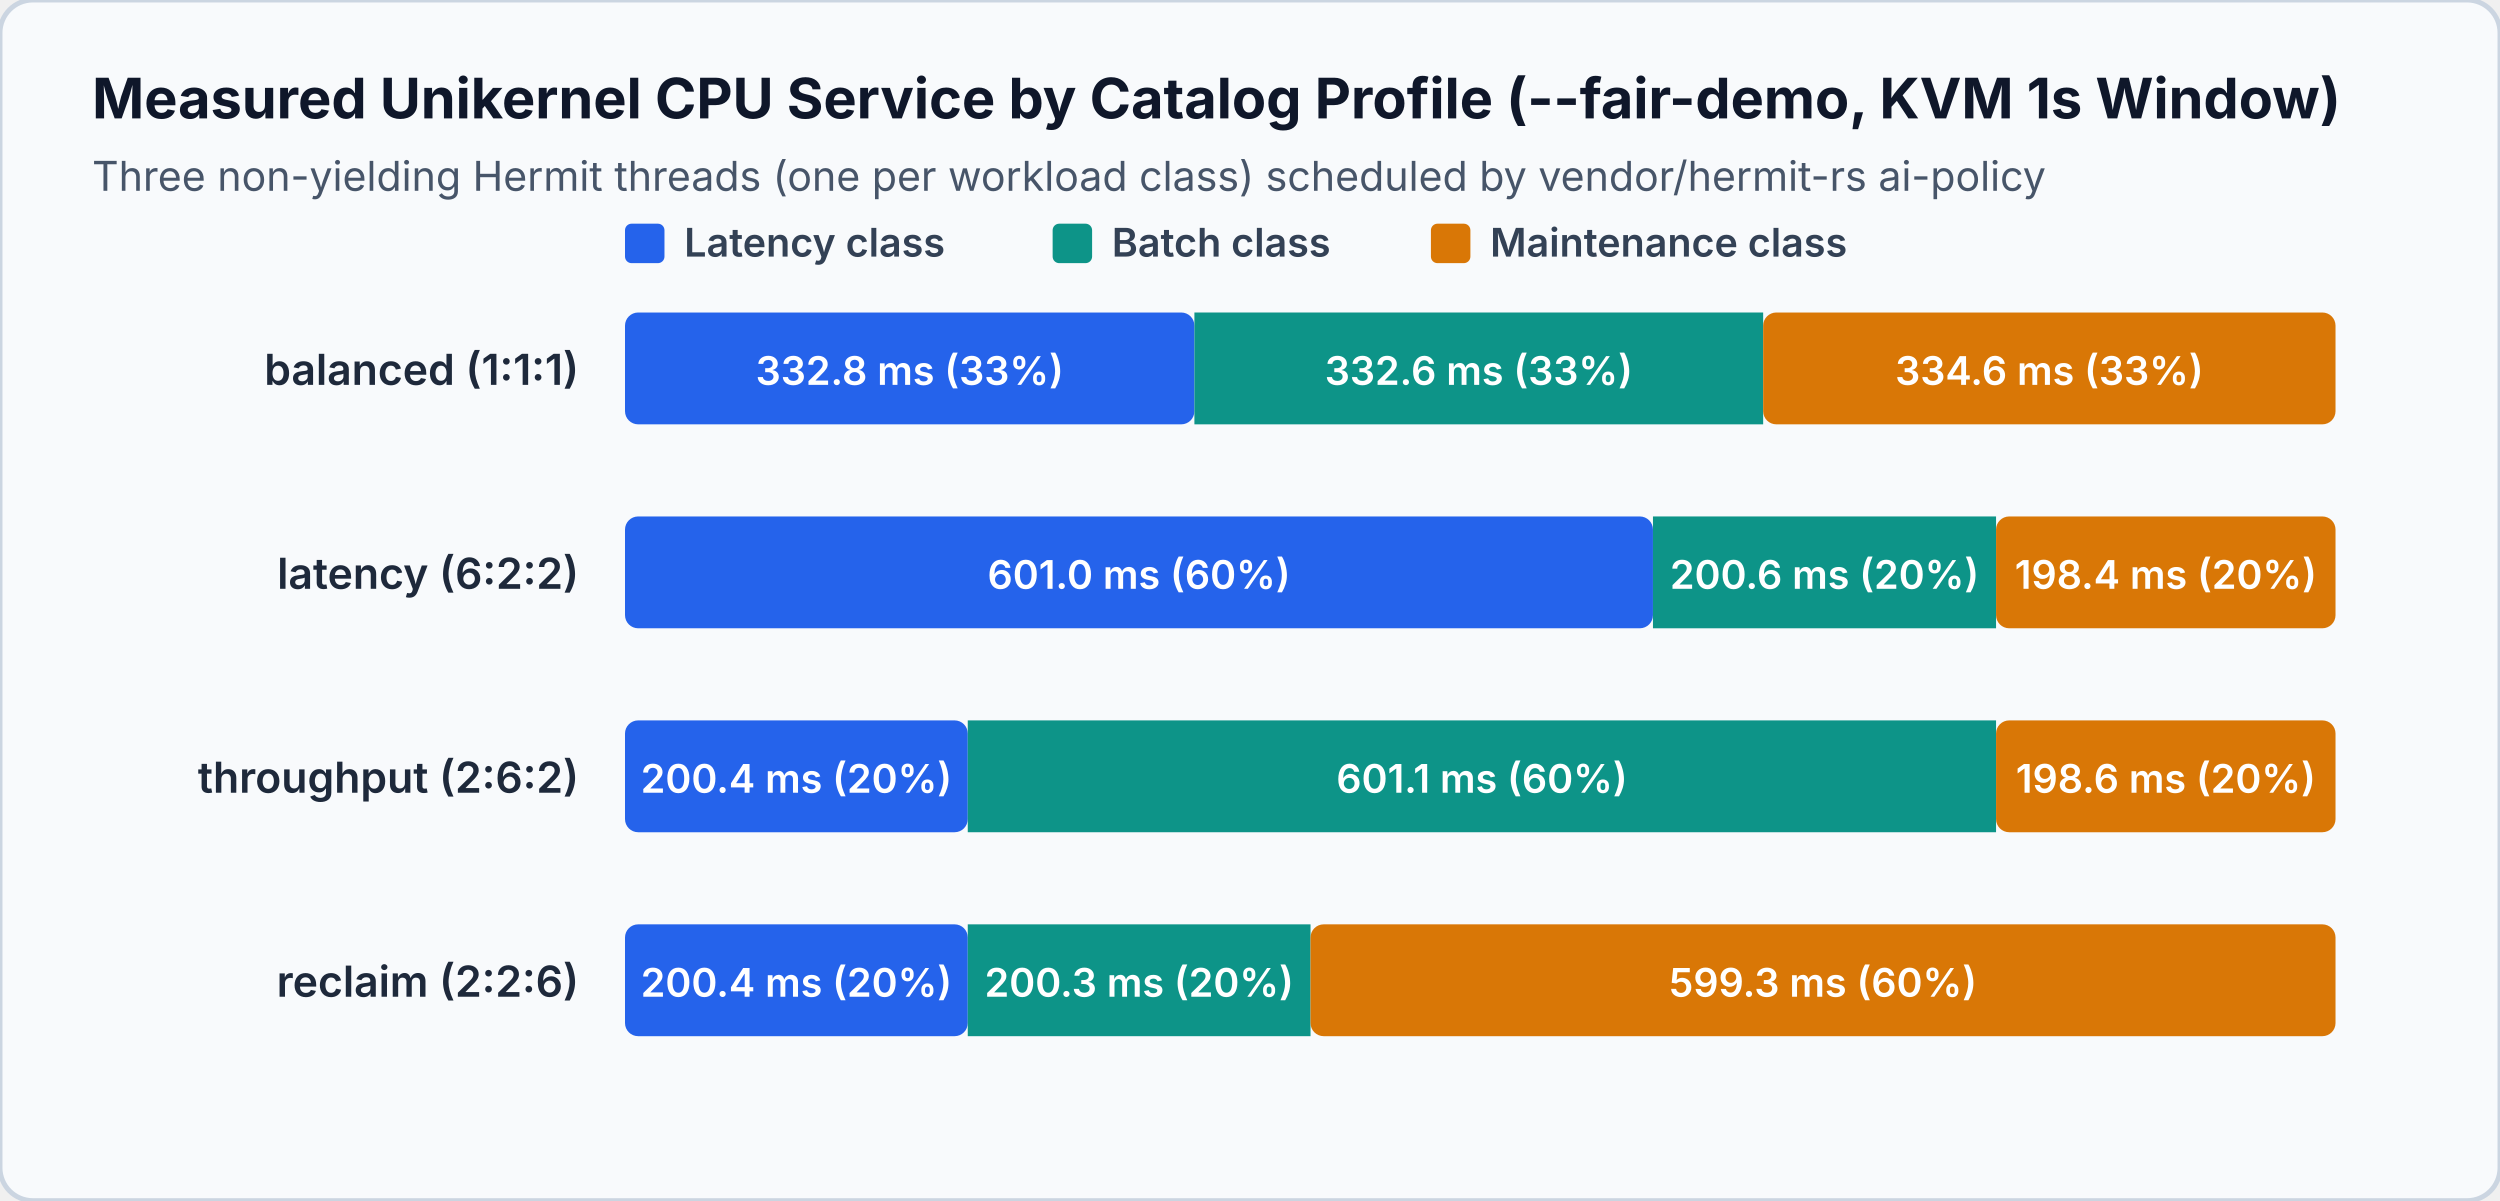
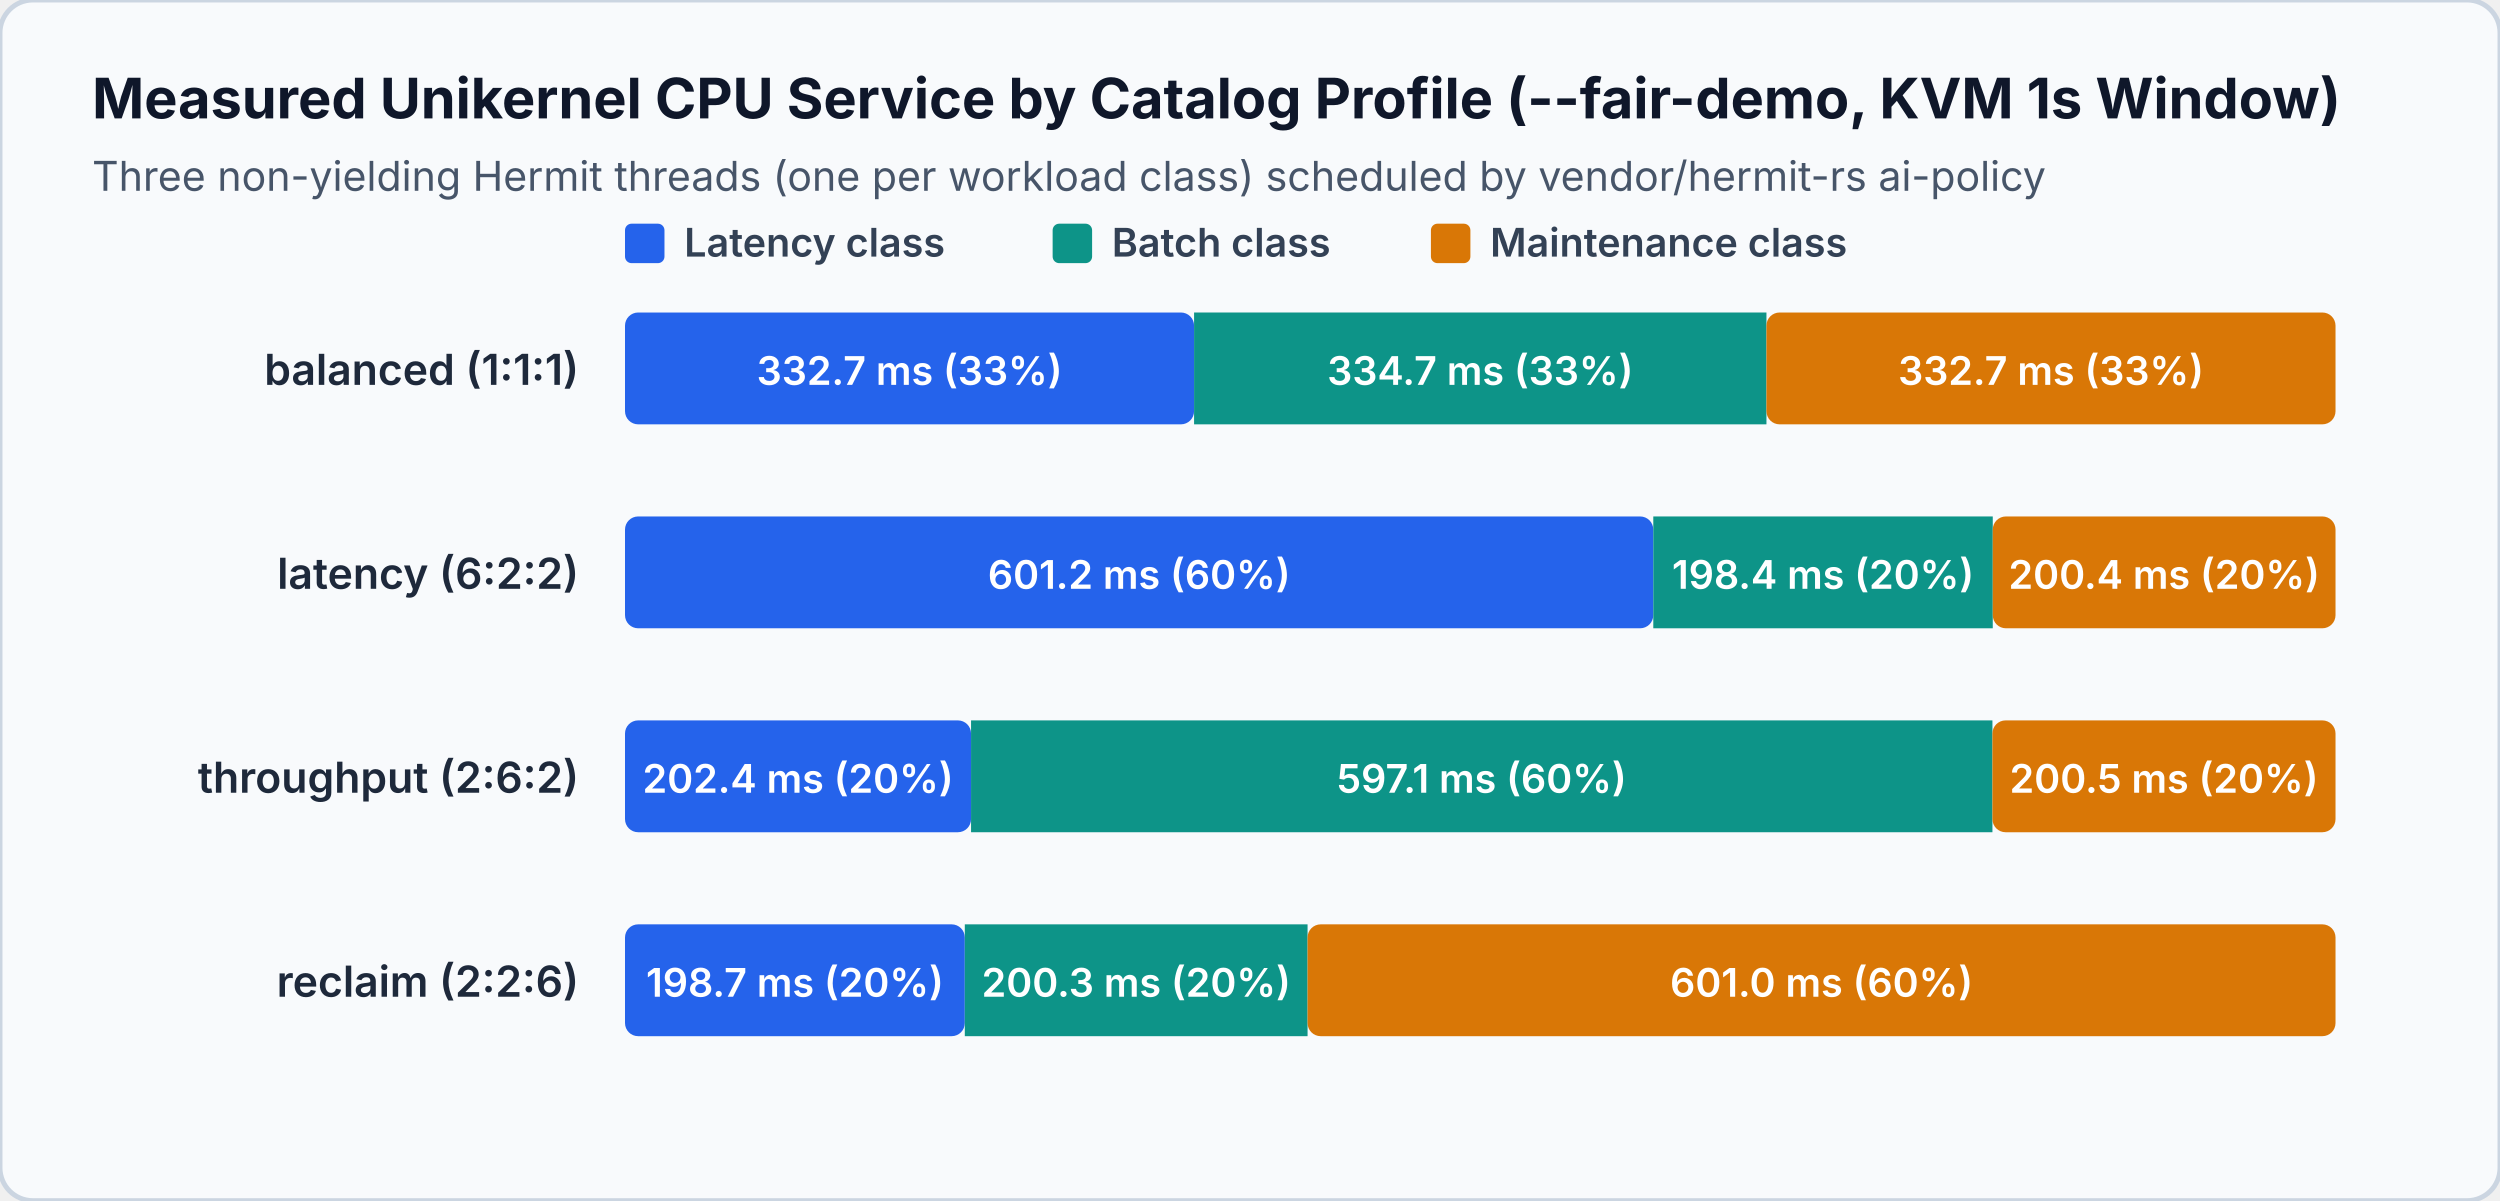
<svg xmlns="http://www.w3.org/2000/svg" width="760" height="365" viewBox="0 0 760 365" font-family="Inter, -apple-system, BlinkMacSystemFont, Segoe UI, sans-serif">
  <rect width="760" height="365" rx="10" fill="#f8fafc" stroke="#cbd5e1" stroke-width="1.5" />
  <text x="28" y="36" font-size="17" font-weight="700" fill="#0f172a">Measured Unikernel CPU Service by Catalog Profile (--fair-demo, KVM 1s Window)</text>
  <text x="28" y="58" font-size="12.5" fill="#475569">Three non-yielding Hermit threads (one per workload class) scheduled by vendor/hermit-rs ai-policy</text>
  <g transform="translate(190, 68)">
    <rect x="0" y="0" width="12" height="12" rx="2" fill="#2563eb" />
    <text x="18" y="10" font-size="12" font-weight="600" fill="#334155">Latency class</text>
    <rect x="130" y="0" width="12" height="12" rx="2" fill="#0d9488" />
    <text x="148" y="10" font-size="12" font-weight="600" fill="#334155">Batch class</text>
    <rect x="245" y="0" width="12" height="12" rx="2" fill="#d97706" />
    <text x="263" y="10" font-size="12" font-weight="600" fill="#334155">Maintenance class</text>
  </g>
  <text x="176" y="117" text-anchor="end" font-size="13" font-weight="600" fill="#1e293b">balanced (1:1:1)</text>
-   <rect x="190" y="95" width="173.1" height="34" rx="4" fill="#2563eb" />
-   <rect x="363.1" y="95" width="172.9" height="34" fill="#0d9488" />
-   <rect x="536.0" y="95" width="174.0" height="34" rx="4" fill="#d97706" />
-   <text x="276.55" y="117" text-anchor="middle" font-size="12" font-weight="600" fill="#ffffff">332.8 ms (33%)</text>
-   <text x="449.55" y="117" text-anchor="middle" font-size="12" font-weight="600" fill="#ffffff">332.6 ms (33%)</text>
-   <text x="623.0" y="117" text-anchor="middle" font-size="12" font-weight="600" fill="#ffffff">334.6 ms (33%)</text>
+   <rect x="190" y="95" width="173.0" height="34" rx="4" fill="#2563eb" />
+   <rect x="363.0" y="95" width="174.0" height="34" fill="#0d9488" />
+   <rect x="537.0" y="95" width="173.0" height="34" rx="4" fill="#d97706" />
+   <text x="276.5" y="117" text-anchor="middle" font-size="12" font-weight="600" fill="#ffffff">332.7 ms (33%)</text>
+   <text x="450.0" y="117" text-anchor="middle" font-size="12" font-weight="600" fill="#ffffff">334.7 ms (33%)</text>
+   <text x="623.5" y="117" text-anchor="middle" font-size="12" font-weight="600" fill="#ffffff">332.7 ms (33%)</text>
  <text x="176" y="179" text-anchor="end" font-size="13" font-weight="600" fill="#1e293b">latency (6:2:2)</text>
-   <rect x="190" y="157" width="312.5" height="34" rx="4" fill="#2563eb" />
-   <rect x="502.5" y="157" width="104.3" height="34" fill="#0d9488" />
-   <rect x="606.8" y="157" width="103.2" height="34" rx="4" fill="#d97706" />
-   <text x="346.25" y="179" text-anchor="middle" font-size="12" font-weight="600" fill="#ffffff">601.0 ms (60%)</text>
-   <text x="554.65" y="179" text-anchor="middle" font-size="12" font-weight="600" fill="#ffffff">200.6 ms (20%)</text>
-   <text x="658.4" y="179" text-anchor="middle" font-size="12" font-weight="600" fill="#ffffff">198.4 ms (20%)</text>
+   <rect x="190" y="157" width="312.6" height="34" rx="4" fill="#2563eb" />
+   <rect x="502.6" y="157" width="103.2" height="34" fill="#0d9488" />
+   <rect x="605.8" y="157" width="104.2" height="34" rx="4" fill="#d97706" />
+   <text x="346.3" y="179" text-anchor="middle" font-size="12" font-weight="600" fill="#ffffff">601.2 ms (60%)</text>
+   <text x="554.2" y="179" text-anchor="middle" font-size="12" font-weight="600" fill="#ffffff">198.4 ms (20%)</text>
+   <text x="657.9" y="179" text-anchor="middle" font-size="12" font-weight="600" fill="#ffffff">200.4 ms (20%)</text>
  <text x="176" y="241" text-anchor="end" font-size="13" font-weight="600" fill="#1e293b">throughput (2:6:2)</text>
-   <rect x="190" y="219" width="104.2" height="34" rx="4" fill="#2563eb" />
-   <rect x="294.2" y="219" width="312.6" height="34" fill="#0d9488" />
-   <rect x="606.8" y="219" width="103.2" height="34" rx="4" fill="#d97706" />
-   <text x="242.1" y="241" text-anchor="middle" font-size="12" font-weight="600" fill="#ffffff">200.4 ms (20%)</text>
-   <text x="450.5" y="241" text-anchor="middle" font-size="12" font-weight="600" fill="#ffffff">601.1 ms (60%)</text>
-   <text x="658.4" y="241" text-anchor="middle" font-size="12" font-weight="600" fill="#ffffff">198.6 ms (20%)</text>
+   <rect x="190" y="219" width="105.2" height="34" rx="4" fill="#2563eb" />
+   <rect x="295.2" y="219" width="310.5" height="34" fill="#0d9488" />
+   <rect x="605.7" y="219" width="104.3" height="34" rx="4" fill="#d97706" />
+   <text x="242.6" y="241" text-anchor="middle" font-size="12" font-weight="600" fill="#ffffff">202.4 ms (20%)</text>
+   <text x="450.45" y="241" text-anchor="middle" font-size="12" font-weight="600" fill="#ffffff">597.1 ms (60%)</text>
+   <text x="657.85" y="241" text-anchor="middle" font-size="12" font-weight="600" fill="#ffffff">200.5 ms (20%)</text>
  <text x="176" y="303" text-anchor="end" font-size="13" font-weight="600" fill="#1e293b">reclaim (2:2:6)</text>
-   <rect x="190" y="281" width="104.2" height="34" rx="4" fill="#2563eb" />
-   <rect x="294.2" y="281" width="104.2" height="34" fill="#0d9488" />
-   <rect x="398.4" y="281" width="311.6" height="34" rx="4" fill="#d97706" />
-   <text x="242.1" y="303" text-anchor="middle" font-size="12" font-weight="600" fill="#ffffff">200.4 ms (20%)</text>
-   <text x="346.3" y="303" text-anchor="middle" font-size="12" font-weight="600" fill="#ffffff">200.3 ms (20%)</text>
-   <text x="554.2" y="303" text-anchor="middle" font-size="12" font-weight="600" fill="#ffffff">599.3 ms (60%)</text>
+   <rect x="190" y="281" width="103.3" height="34" rx="4" fill="#2563eb" />
+   <rect x="293.3" y="281" width="104.2" height="34" fill="#0d9488" />
+   <rect x="397.5" y="281" width="312.5" height="34" rx="4" fill="#d97706" />
+   <text x="241.65" y="303" text-anchor="middle" font-size="12" font-weight="600" fill="#ffffff">198.7 ms (20%)</text>
+   <text x="345.4" y="303" text-anchor="middle" font-size="12" font-weight="600" fill="#ffffff">200.3 ms (20%)</text>
+   <text x="553.75" y="303" text-anchor="middle" font-size="12" font-weight="600" fill="#ffffff">601.0 ms (60%)</text>
</svg>
